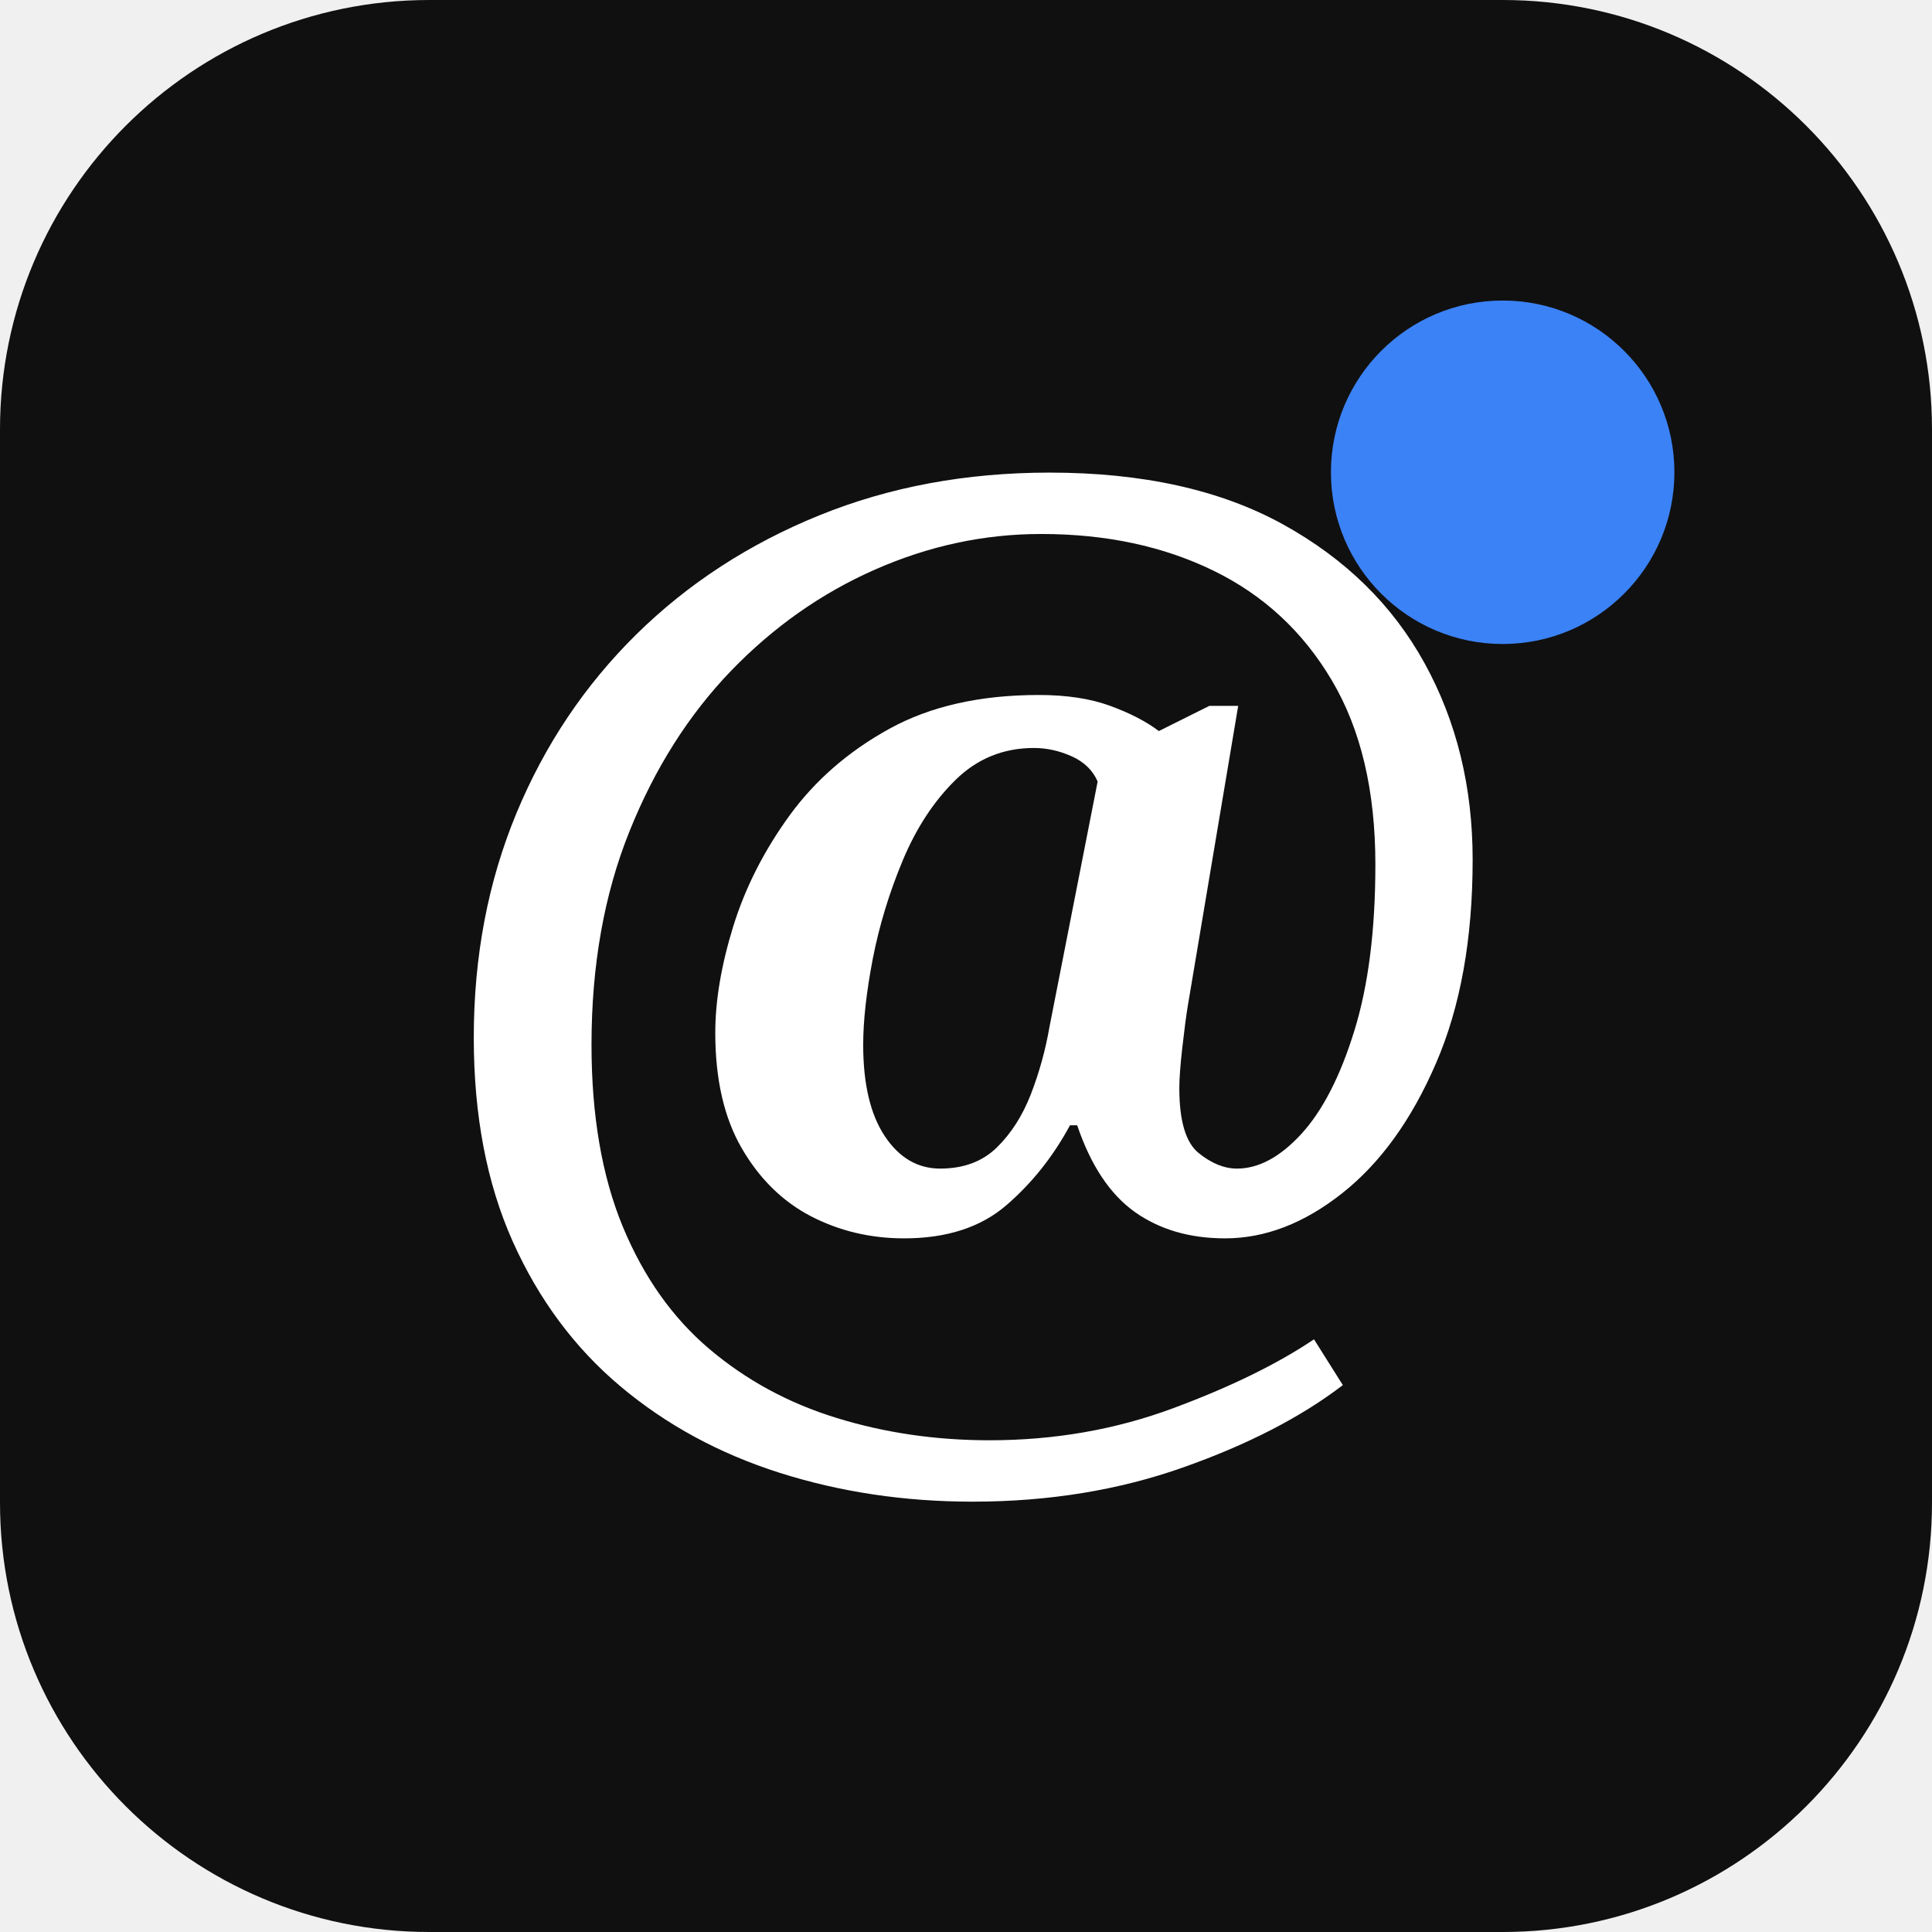
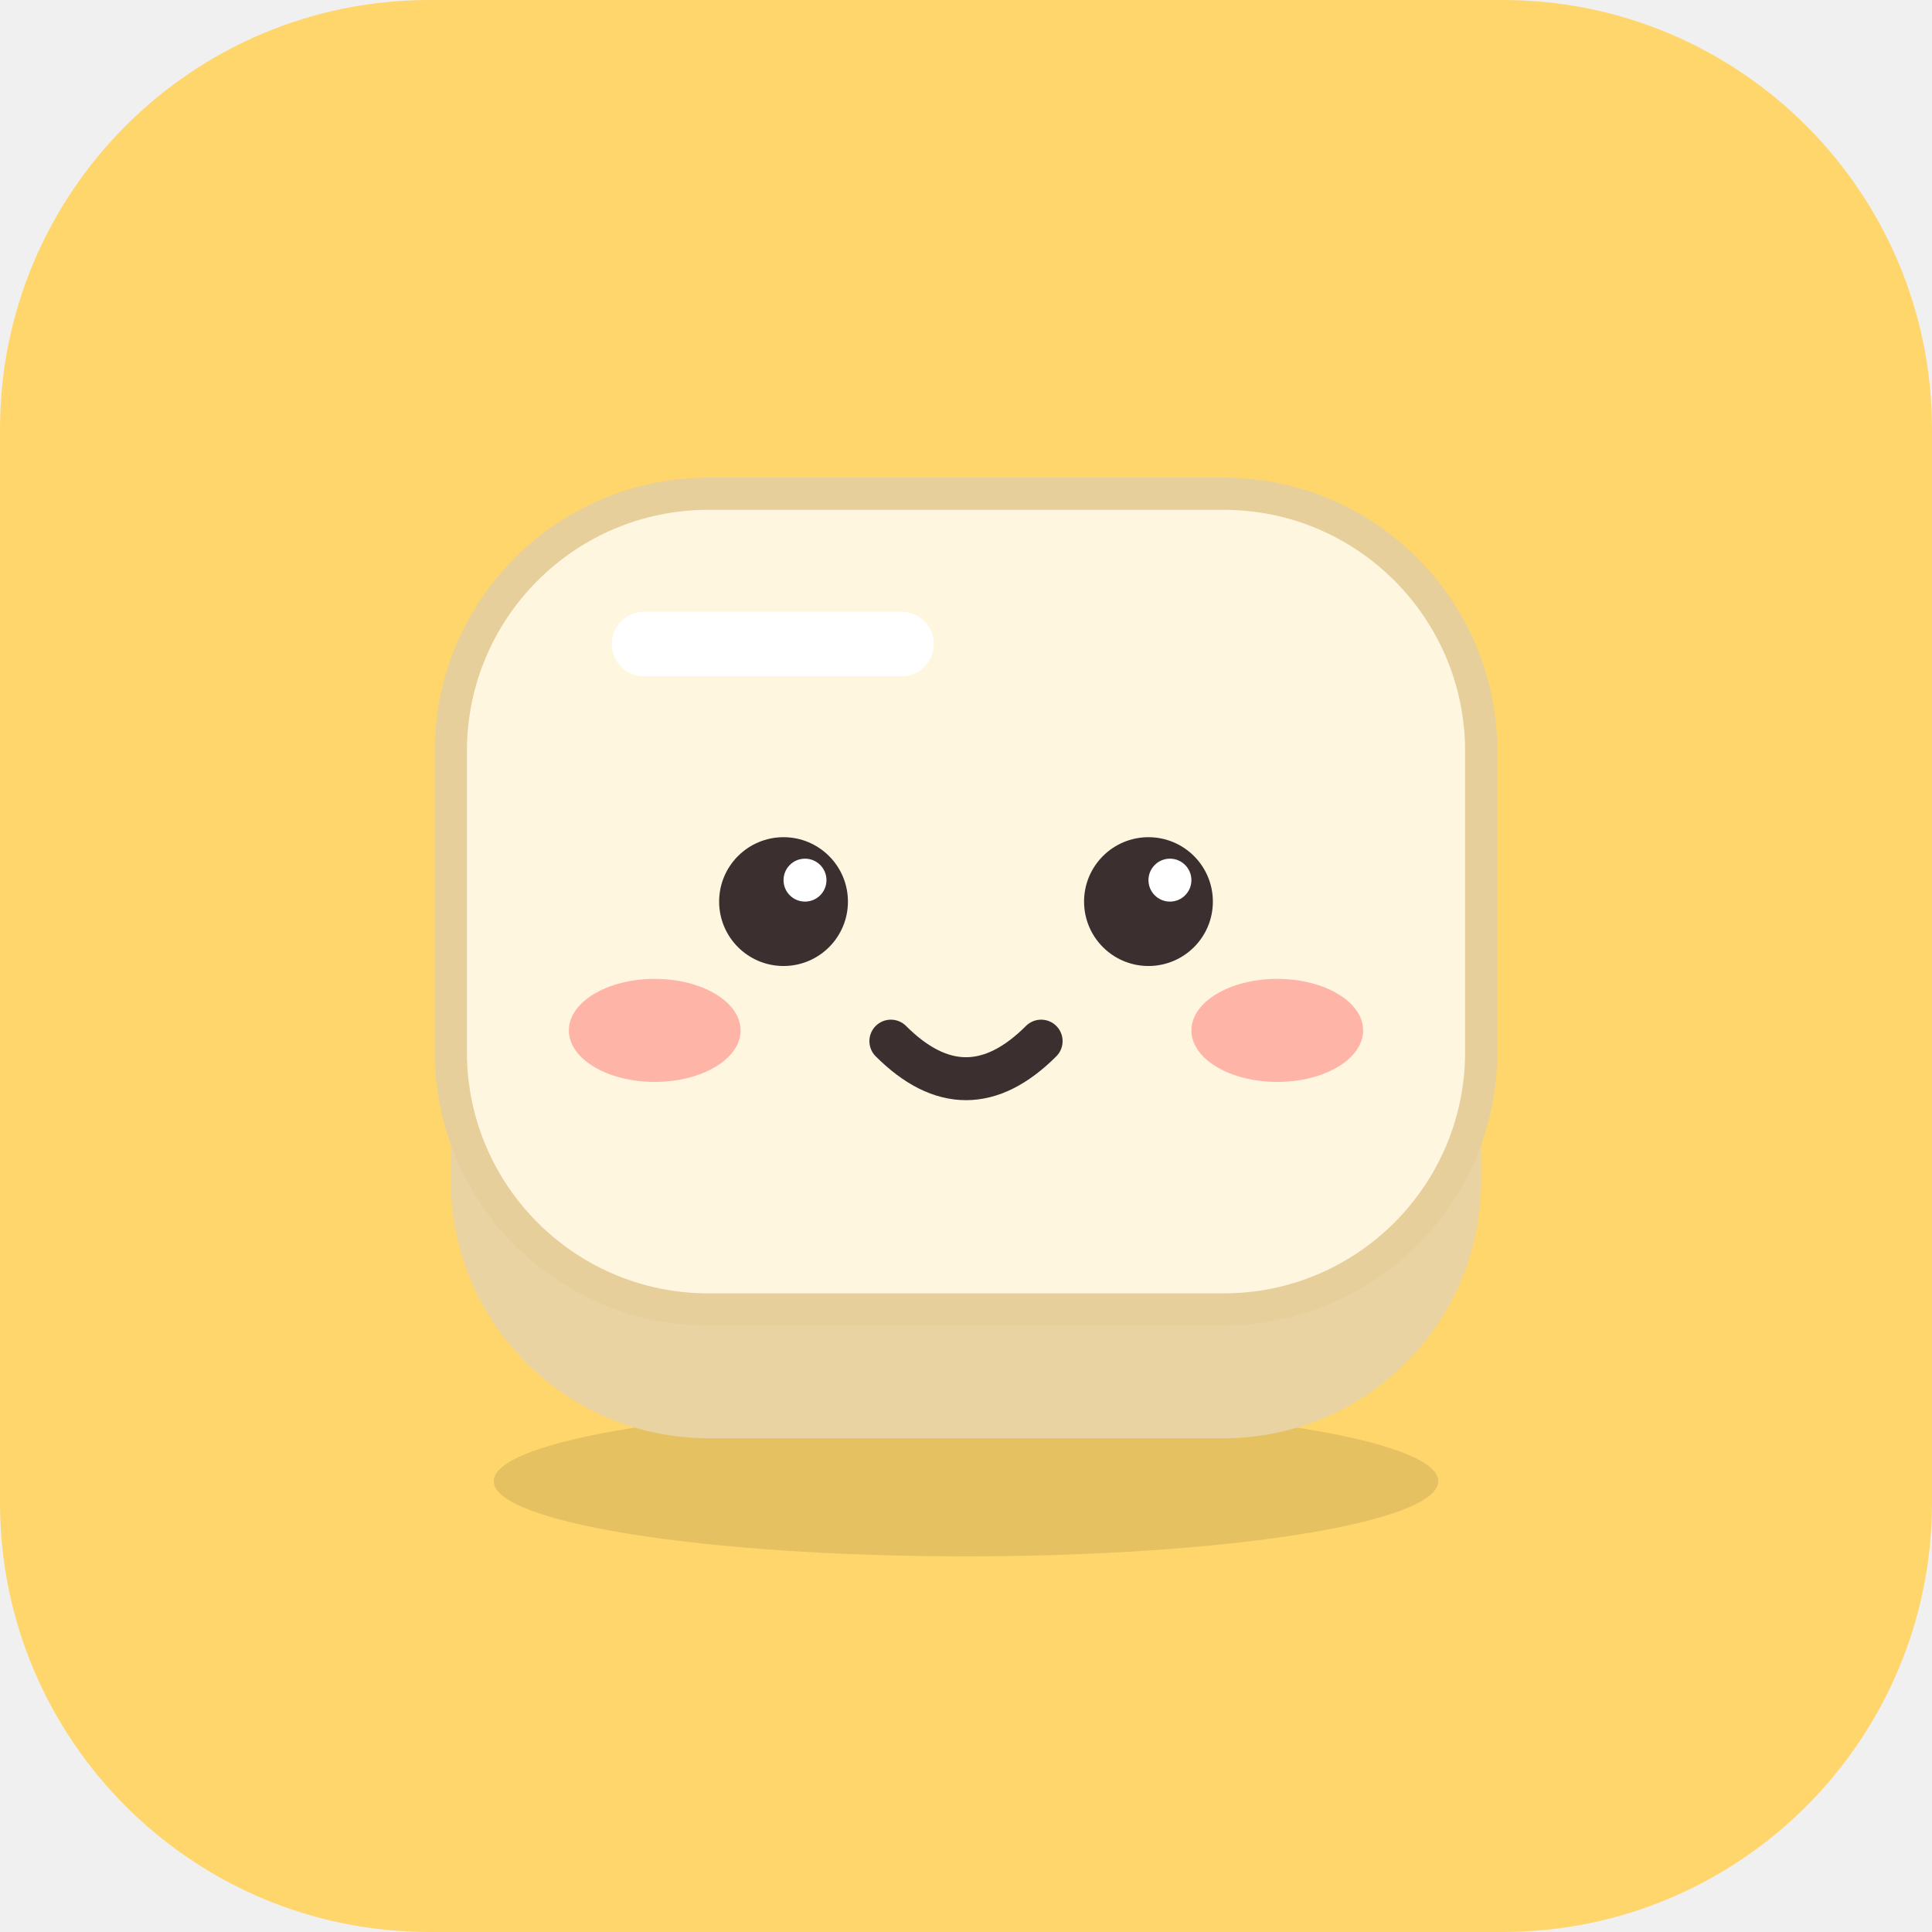
<svg xmlns="http://www.w3.org/2000/svg" viewBox="0 0 180 180">
-   <rect width="180" height="180" rx="40" fill="#101010" />
-   <text x="90" y="124" text-anchor="middle" font-family="Georgia, serif" font-size="112" font-weight="700" fill="#fff">@</text>
-   <circle cx="140" cy="44" r="16" fill="#3b82f6" />
+   <rect width="180" height="180" rx="40" fill="#FFD66B" />
+   <g transform="translate(26 22) scale(2)">
+     <ellipse cx="32" cy="58" rx="22" ry="3.5" fill="#000" opacity=".1" />
+     <rect x="8" y="18" width="48" height="38" rx="12" fill="#E9D3A3" />
+     <rect x="8" y="12" width="48" height="38" rx="12" fill="#FFF6E0" stroke="#E7CF9C" stroke-width="1.5" />
+     <path d="M17 19h12" stroke="#fff" stroke-width="3" stroke-linecap="round" />
+     <circle cx="23.5" cy="31" r="3" fill="#3B2F2F" />
+     <circle cx="40.5" cy="31" r="3" fill="#3B2F2F" />
+     <circle cx="24.5" cy="30" r="1" fill="#fff" />
+     <circle cx="41.5" cy="30" r="1" fill="#fff" />
+     <ellipse cx="17.5" cy="37" rx="4" ry="2.4" fill="#FFB4A8" />
+     <ellipse cx="46.5" cy="37" rx="4" ry="2.4" fill="#FFB4A8" />
+     <path d="M28.5 37.5q3.5 3.5 7 0" stroke="#3B2F2F" stroke-width="2" fill="none" stroke-linecap="round" />
+   </g>
</svg>
